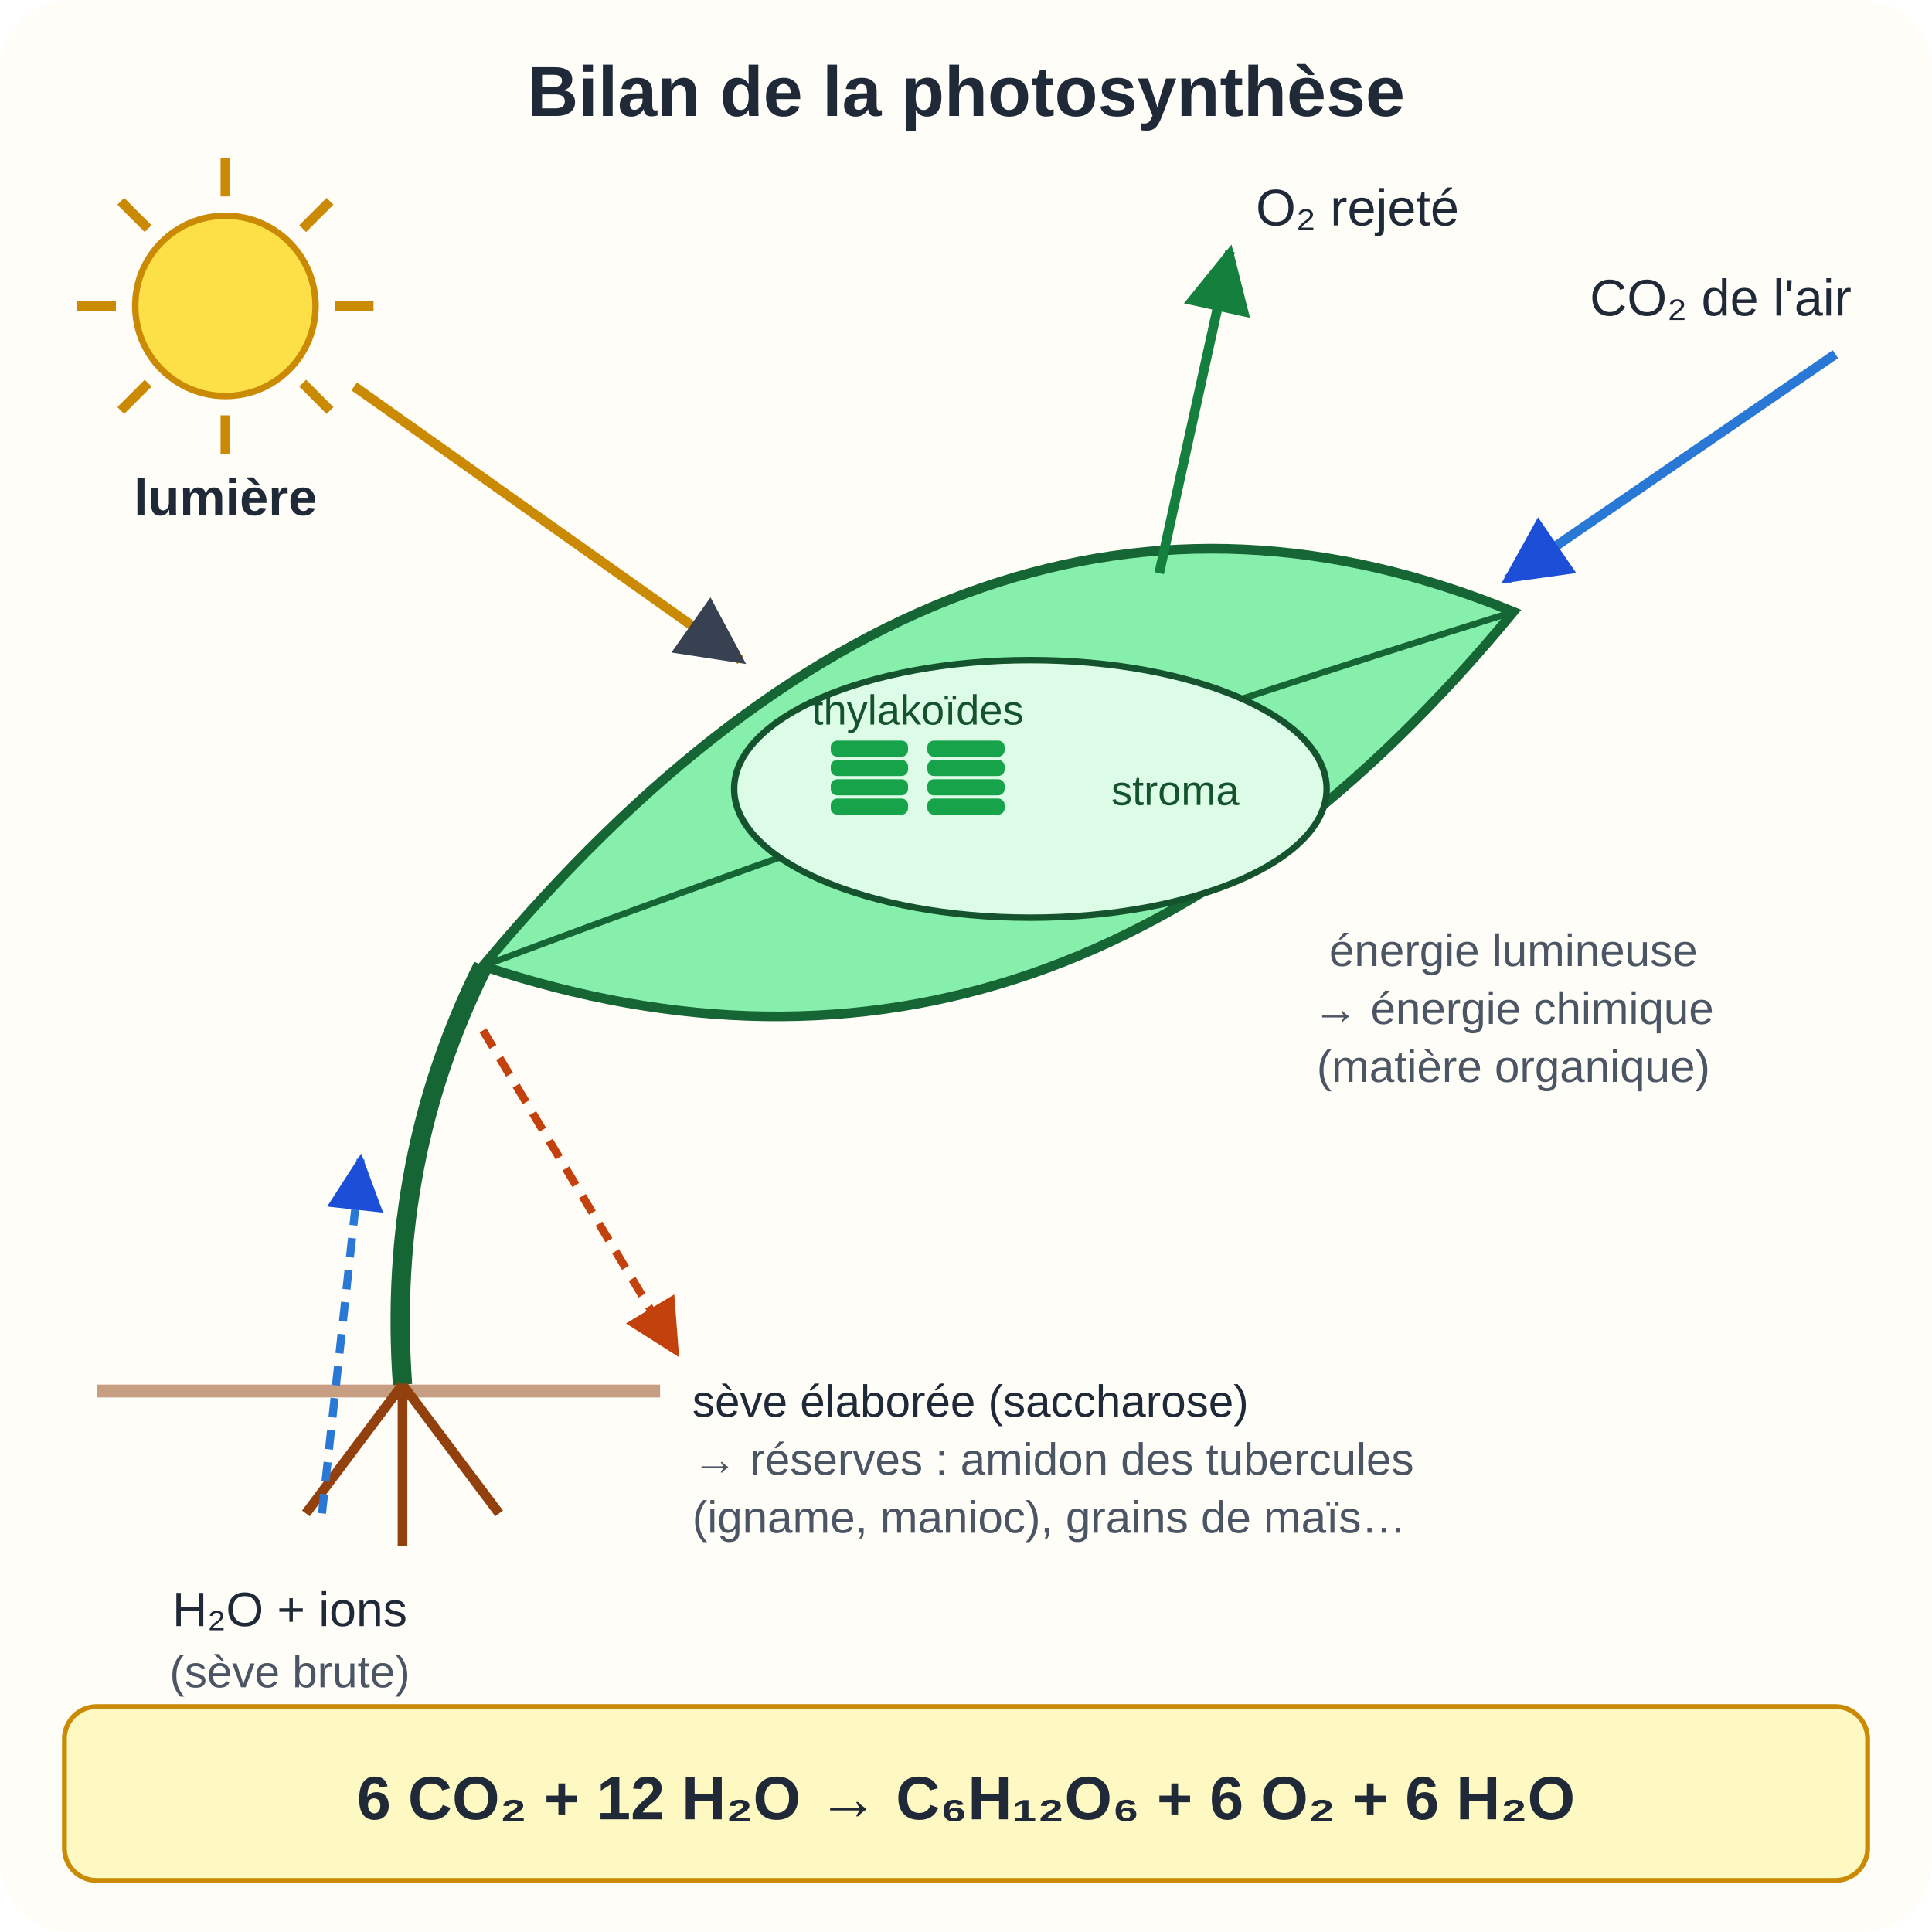
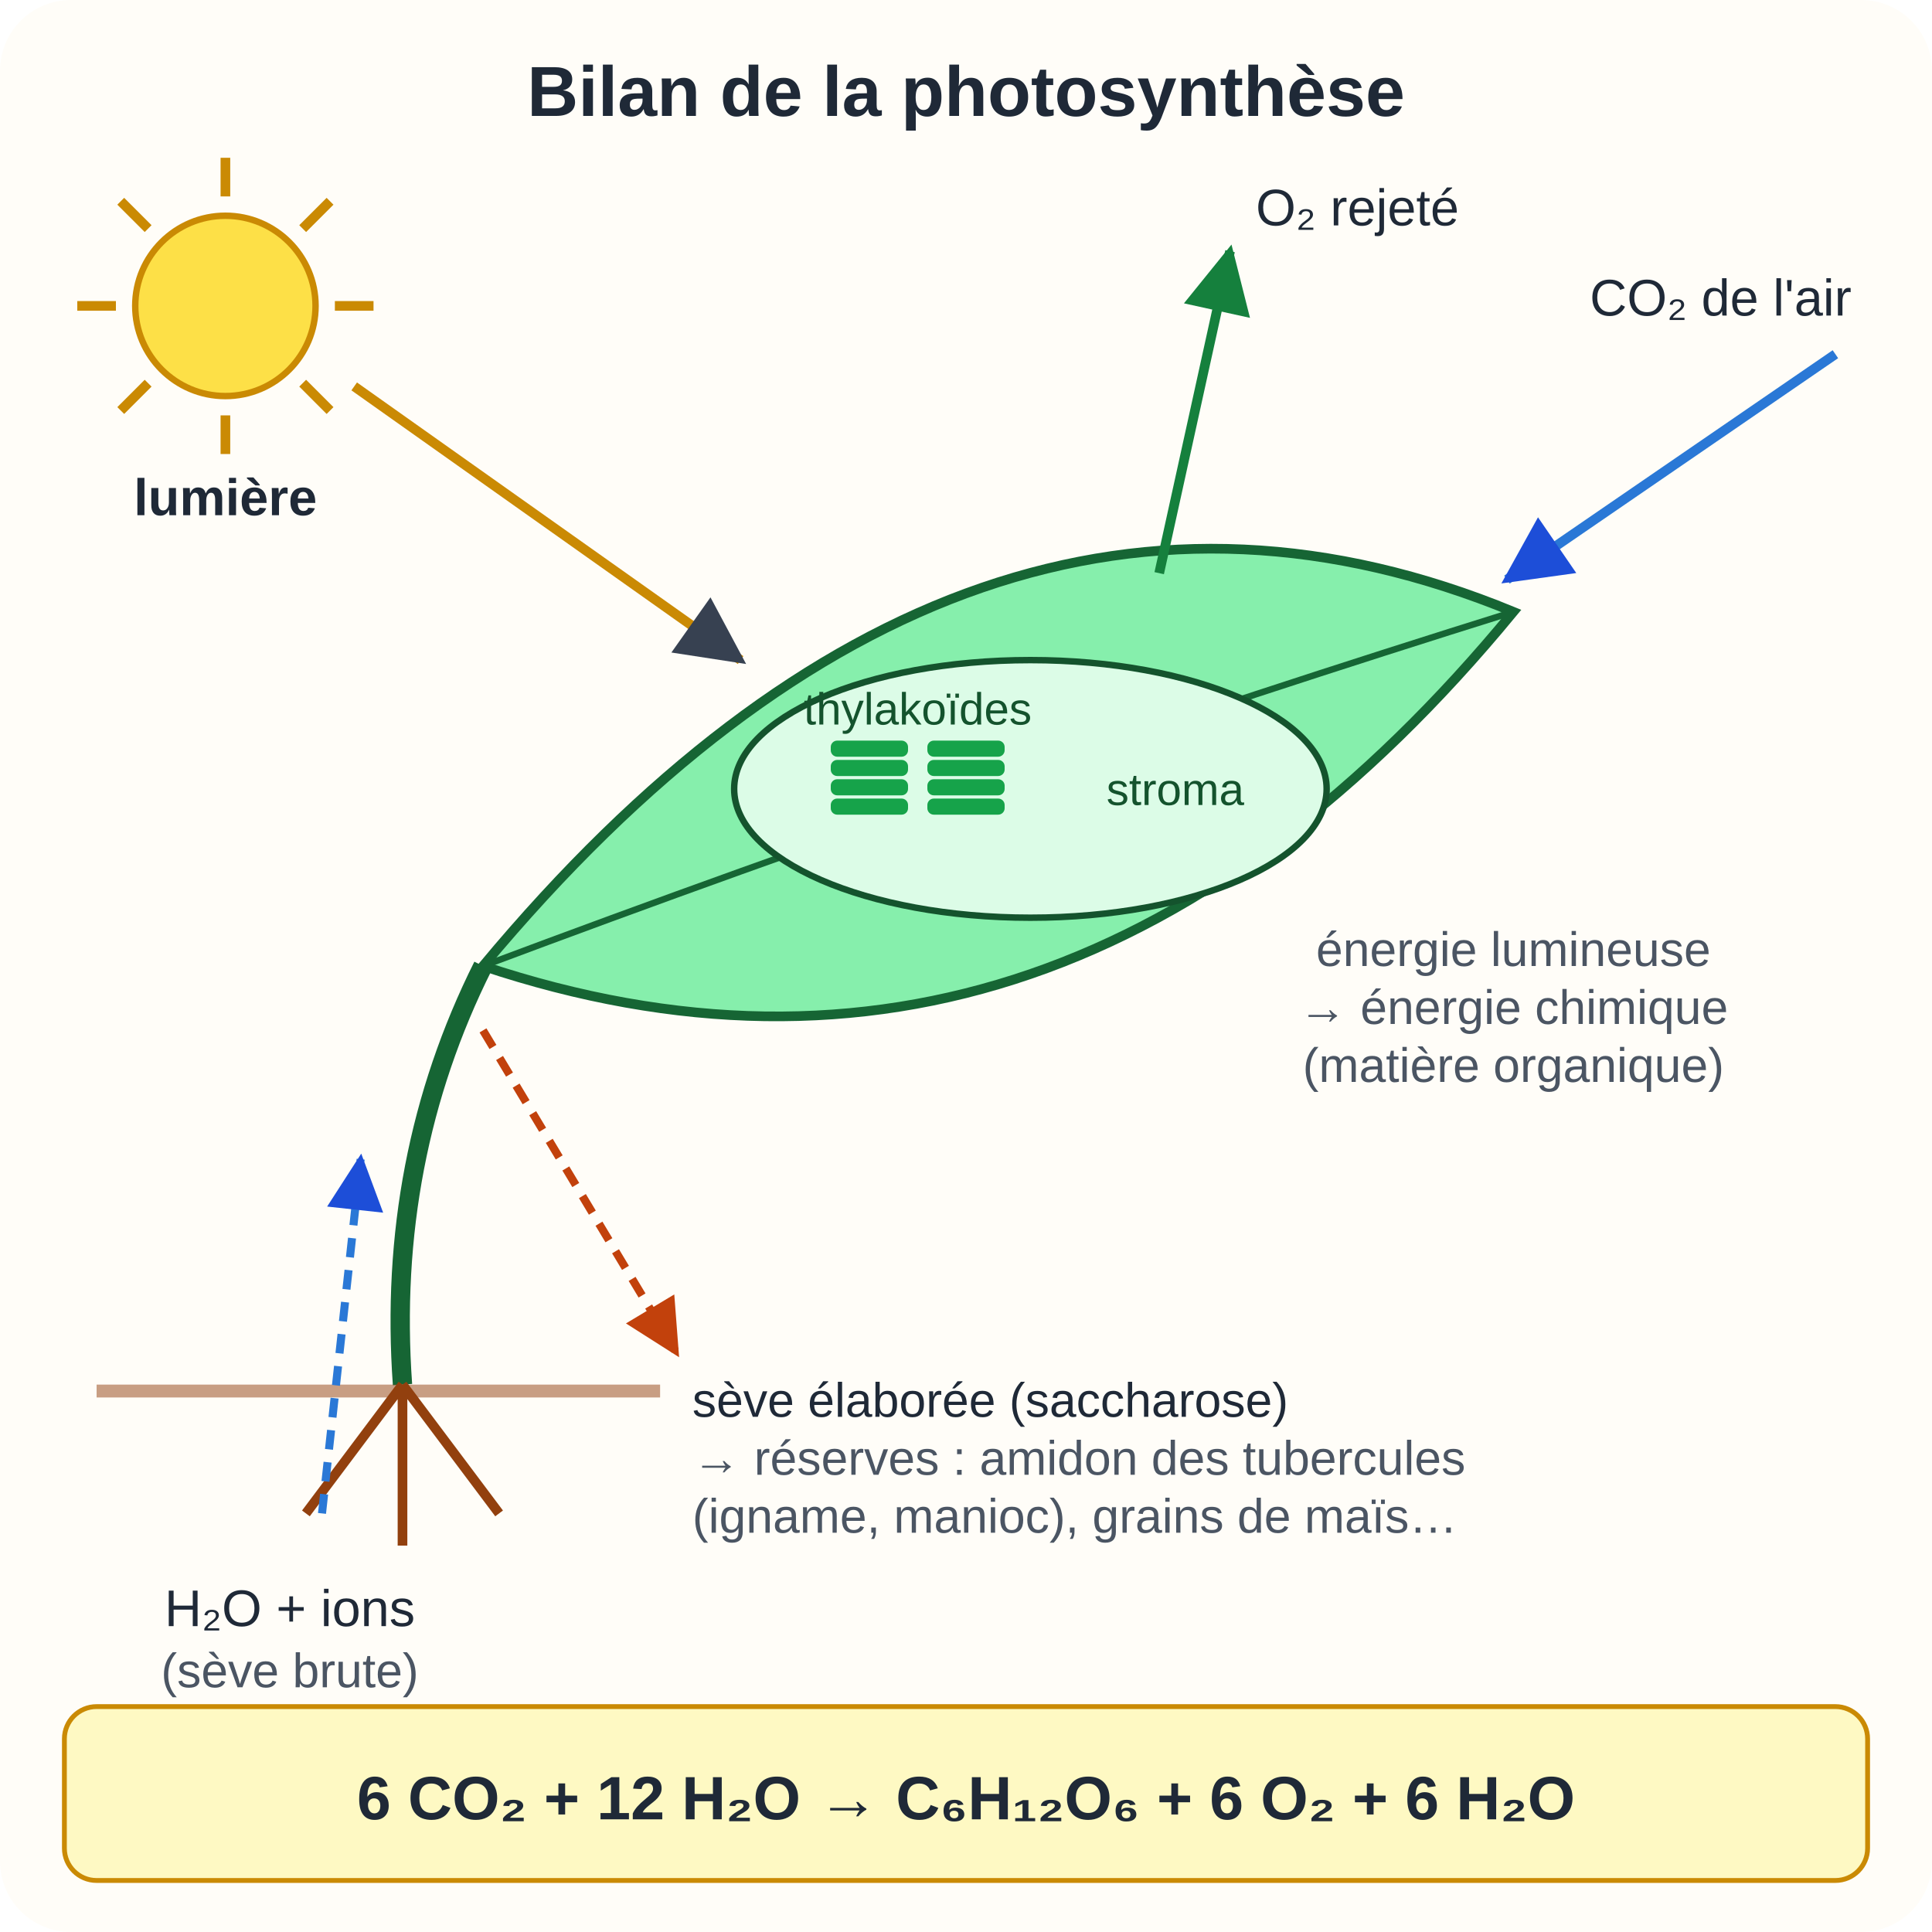
<svg xmlns="http://www.w3.org/2000/svg" viewBox="0 0 600 600" width="600" height="600" role="img" aria-labelledby="titre desc" font-family="Arial, Helvetica, sans-serif">
  <defs>
    <marker id="fl" viewBox="0 0 10 10" refX="9" refY="5" markerWidth="7" markerHeight="7" orient="auto-start-reverse">
      <path d="M0,0 L10,5 L0,10 z" fill="#374151" />
    </marker>
    <marker id="flb" viewBox="0 0 10 10" refX="9" refY="5" markerWidth="7" markerHeight="7" orient="auto-start-reverse">
      <path d="M0,0 L10,5 L0,10 z" fill="#1d4ed8" />
    </marker>
    <marker id="flr" viewBox="0 0 10 10" refX="9" refY="5" markerWidth="7" markerHeight="7" orient="auto-start-reverse">
      <path d="M0,0 L10,5 L0,10 z" fill="#b91c1c" />
    </marker>
    <marker id="flv" viewBox="0 0 10 10" refX="9" refY="5" markerWidth="7" markerHeight="7" orient="auto-start-reverse">
      <path d="M0,0 L10,5 L0,10 z" fill="#15803d" />
    </marker>
    <marker id="flo" viewBox="0 0 10 10" refX="9" refY="5" markerWidth="7" markerHeight="7" orient="auto-start-reverse">
      <path d="M0,0 L10,5 L0,10 z" fill="#c2410c" />
    </marker>
    <marker id="flm" viewBox="0 0 10 10" refX="9" refY="5" markerWidth="7" markerHeight="7" orient="auto-start-reverse">
      <path d="M0,0 L10,5 L0,10 z" fill="#7c3aed" />
    </marker>
  </defs>
  <rect x="0" y="0" width="600" height="600" rx="22" ry="22" fill="#fffdf8" />
  <text x="300.0" y="36" font-size="22" text-anchor="middle" font-weight="bold" fill="#1f2937">Bilan de la photosynthèse</text>
  <circle cx="70" cy="95" r="28" fill="#fde047" stroke="#ca8a04" stroke-width="2" />
  <line x1="104.0" y1="95.0" x2="116.0" y2="95.0" stroke="#ca8a04" stroke-width="3" />
  <line x1="94.0" y1="119.0" x2="102.5" y2="127.5" stroke="#ca8a04" stroke-width="3" />
  <line x1="70.0" y1="129.0" x2="70.0" y2="141.0" stroke="#ca8a04" stroke-width="3" />
  <line x1="46.0" y1="119.0" x2="37.5" y2="127.5" stroke="#ca8a04" stroke-width="3" />
  <line x1="36.0" y1="95.0" x2="24.0" y2="95.0" stroke="#ca8a04" stroke-width="3" />
  <line x1="46.0" y1="71.0" x2="37.5" y2="62.5" stroke="#ca8a04" stroke-width="3" />
  <line x1="70.0" y1="61.0" x2="70.0" y2="49.0" stroke="#ca8a04" stroke-width="3" />
  <line x1="94.0" y1="71.0" x2="102.5" y2="62.5" stroke="#ca8a04" stroke-width="3" />
  <text x="70" y="160" font-size="16" text-anchor="middle" font-weight="bold" fill="#1f2937">lumière</text>
  <path d="M150 300 Q300 120 470 190 Q330 360 150 300 Z" fill="#86efac" stroke="#166534" stroke-width="3" />
  <path d="M150 300 Q310 240 470 190" fill="none" stroke="#166534" stroke-width="2" />
  <line x1="110" y1="120" x2="230" y2="205" stroke="#ca8a04" stroke-width="3" marker-end="url(#fl)" />
  <ellipse cx="320" cy="245" rx="92" ry="40" fill="#dcfce7" stroke="#14532d" stroke-width="2" />
  <rect x="258" y="230" width="24" height="5" rx="2" fill="#16a34a" />
  <rect x="258" y="236" width="24" height="5" rx="2" fill="#16a34a" />
  <rect x="258" y="242" width="24" height="5" rx="2" fill="#16a34a" />
  <rect x="258" y="248" width="24" height="5" rx="2" fill="#16a34a" />
  <rect x="288" y="230" width="24" height="5" rx="2" fill="#16a34a" />
  <rect x="288" y="236" width="24" height="5" rx="2" fill="#16a34a" />
  <rect x="288" y="242" width="24" height="5" rx="2" fill="#16a34a" />
  <rect x="288" y="248" width="24" height="5" rx="2" fill="#16a34a" />
-   <text x="285" y="225" font-size="13" text-anchor="middle" font-weight="normal" fill="#14532d">thylakoïdes</text>
-   <text x="365" y="250" font-size="13" text-anchor="middle" font-weight="normal" fill="#14532d">stroma</text>
+   <text x="285" y="225" font-size="14" text-anchor="middle" font-weight="normal" fill="#14532d">thylakoïdes</text>
+   <text x="365" y="250" font-size="14" text-anchor="middle" font-weight="normal" fill="#14532d">stroma</text>
  <line x1="570" y1="110" x2="468" y2="180" stroke="#2a78d6" stroke-width="3" marker-end="url(#flb)" />
  <text x="575" y="98" font-size="16" text-anchor="end" font-weight="normal" fill="#1f2937">CO₂ de l'air</text>
  <line x1="360" y1="178" x2="382" y2="78" stroke="#15803d" stroke-width="3" marker-end="url(#flv)" />
  <text x="390" y="70" font-size="16" text-anchor="start" font-weight="normal" fill="#1f2937">O₂ rejeté</text>
  <path d="M150 300 Q120 360 125 430" fill="none" stroke="#166534" stroke-width="6" />
  <path d="M125 430 l-30 40 M125 430 l0 50 M125 430 l30 40" stroke="#92400e" stroke-width="3" fill="none" />
  <rect x="30" y="430" width="175" height="4" fill="#92400e" opacity="0.5" />
  <line x1="100" y1="470" x2="112" y2="360" stroke="#2a78d6" stroke-width="2.5" marker-end="url(#flb)" stroke-dasharray="6 4" />
-   <text x="90" y="505" font-size="15" text-anchor="middle" font-weight="normal" fill="#1f2937">H₂O + ions</text>
-   <text x="90" y="524" font-size="14" text-anchor="middle" font-weight="normal" fill="#4b5563">(sève brute)</text>
+   <text x="90" y="505" font-size="16" text-anchor="middle" font-weight="normal" fill="#1f2937">H₂O + ions</text>
+   <text x="90" y="524" font-size="15" text-anchor="middle" font-weight="normal" fill="#4b5563">(sève brute)</text>
  <line x1="150" y1="320" x2="210" y2="420" stroke="#c2410c" stroke-width="2.5" marker-end="url(#flo)" stroke-dasharray="6 4" />
-   <text x="215" y="440" font-size="14" text-anchor="start" font-weight="normal" fill="#1f2937">sève élaborée (saccharose)</text>
-   <text x="215" y="458" font-size="14" text-anchor="start" font-weight="normal" fill="#4b5563">→ réserves : amidon des tubercules</text>
-   <text x="215" y="476" font-size="14" text-anchor="start" font-weight="normal" fill="#4b5563">(igname, manioc), grains de maïs…</text>
-   <text x="470" y="300" font-size="14" text-anchor="middle" font-weight="normal" fill="#4b5563">énergie lumineuse</text>
-   <text x="470" y="318" font-size="14" text-anchor="middle" font-weight="normal" fill="#4b5563">→ énergie chimique</text>
-   <text x="470" y="336" font-size="14" text-anchor="middle" font-weight="normal" fill="#4b5563">(matière organique)</text>
+   <text x="215" y="440" font-size="15" text-anchor="start" font-weight="normal" fill="#1f2937">sève élaborée (saccharose)</text>
+   <text x="215" y="458" font-size="15" text-anchor="start" font-weight="normal" fill="#4b5563">→ réserves : amidon des tubercules</text>
+   <text x="215" y="476" font-size="15" text-anchor="start" font-weight="normal" fill="#4b5563">(igname, manioc), grains de maïs…</text>
+   <text x="470" y="300" font-size="15" text-anchor="middle" font-weight="normal" fill="#4b5563">énergie lumineuse</text>
+   <text x="470" y="318" font-size="15" text-anchor="middle" font-weight="normal" fill="#4b5563">→ énergie chimique</text>
+   <text x="470" y="336" font-size="15" text-anchor="middle" font-weight="normal" fill="#4b5563">(matière organique)</text>
  <rect x="20" y="530" width="560" height="54" rx="10" fill="#fef9c3" stroke="#ca8a04" stroke-width="1.5" />
  <text x="300" y="565" font-size="19" text-anchor="middle" font-weight="bold" fill="#1f2937">6 CO₂ + 12 H₂O  →  C₆H₁₂O₆ + 6 O₂ + 6 H₂O</text>
</svg>
